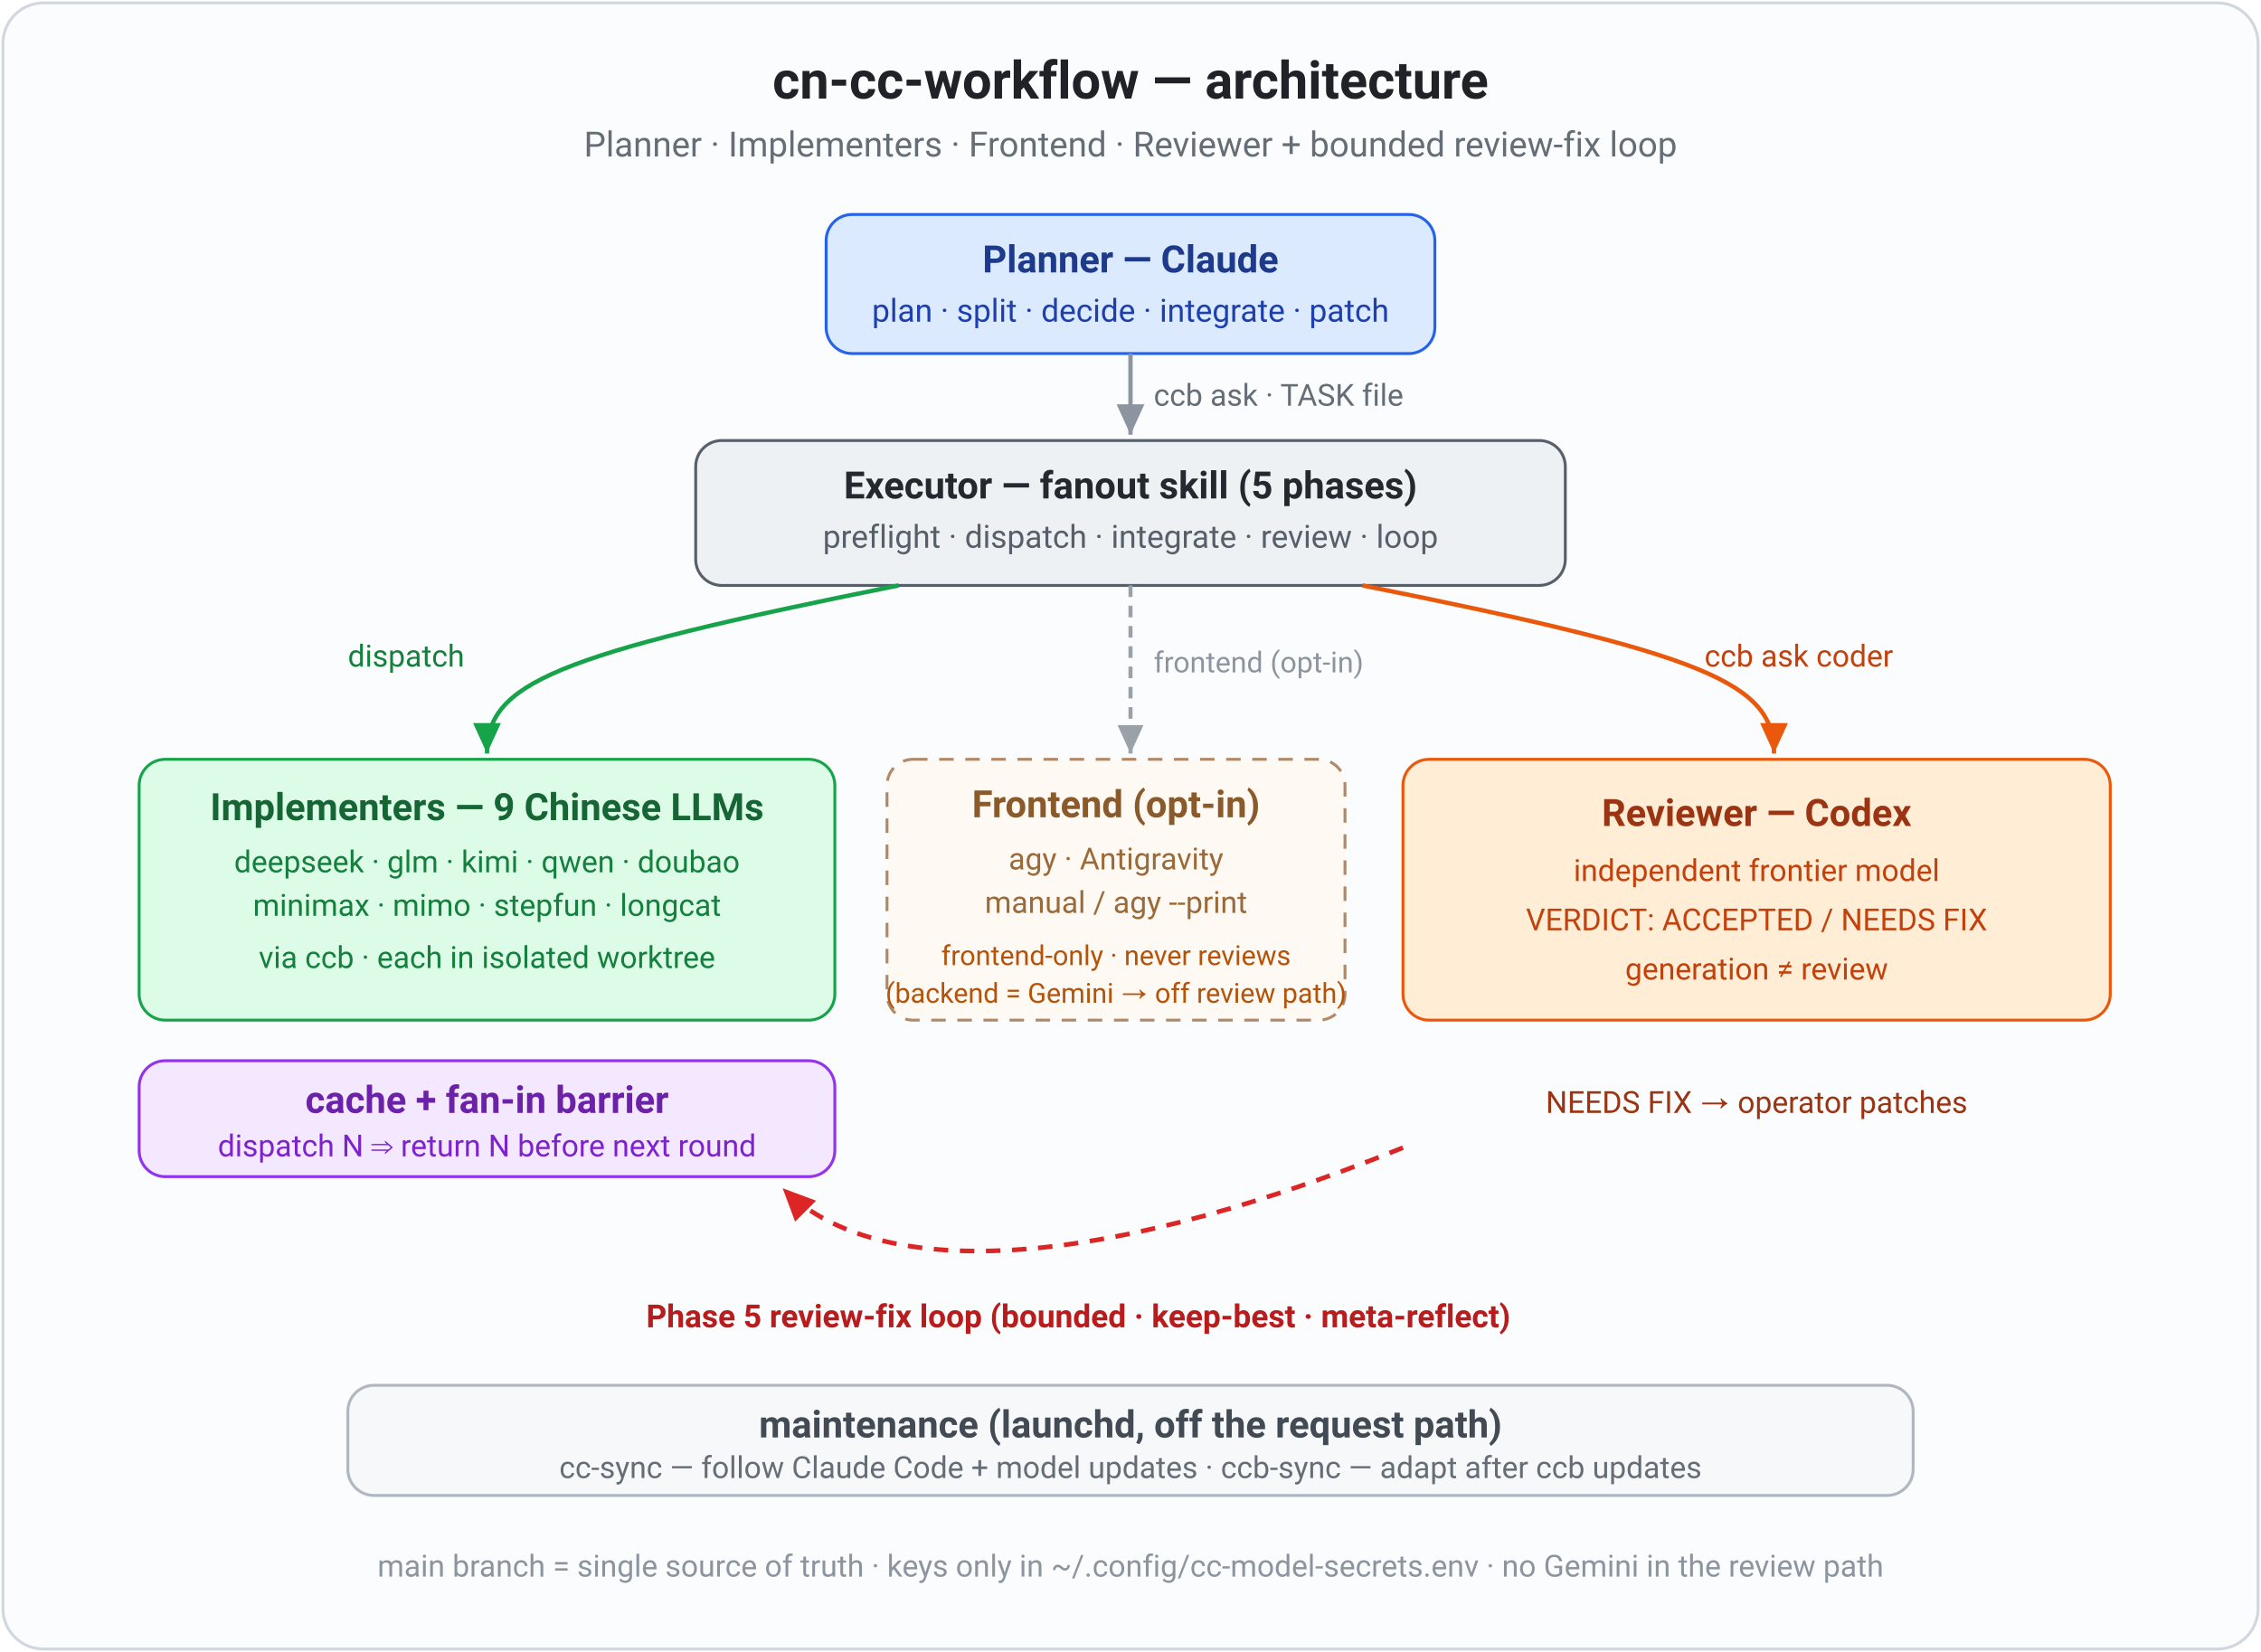
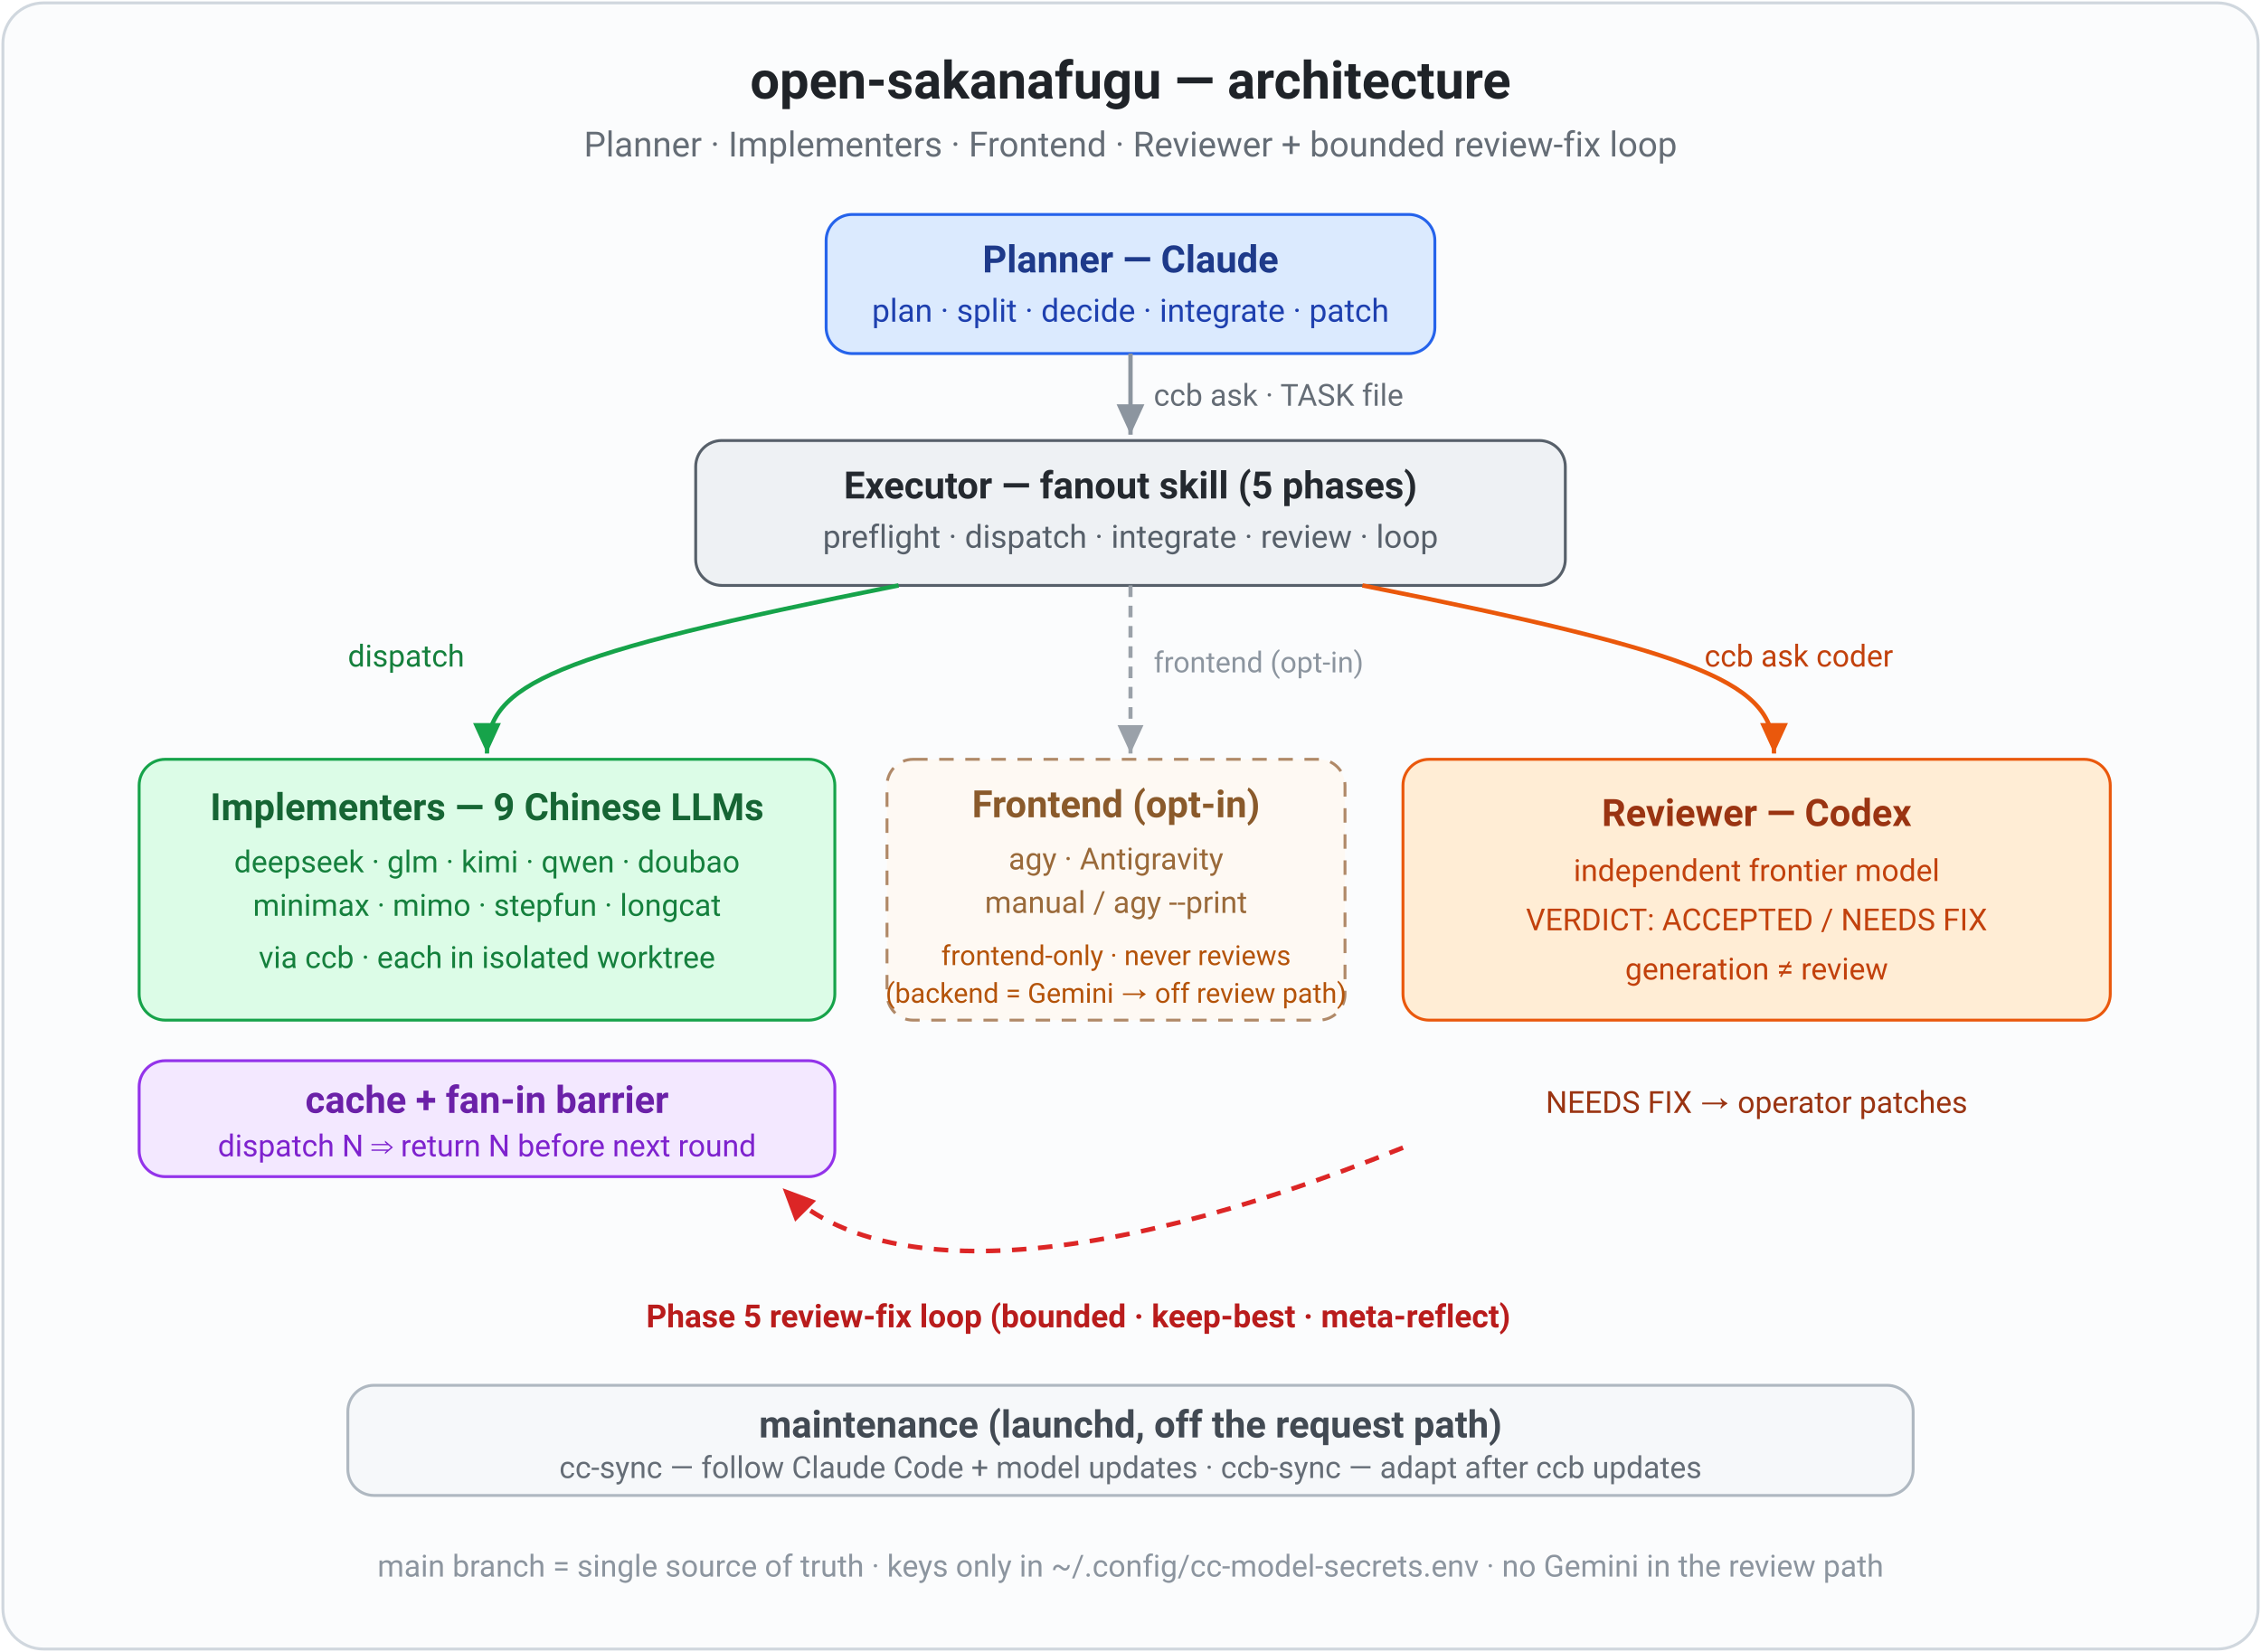
<svg xmlns="http://www.w3.org/2000/svg" viewBox="0 0 780 570" font-family="-apple-system,Segoe UI,Roboto,Helvetica,Arial,sans-serif" font-size="13">
  <rect x="1" y="1" width="778" height="568" rx="14" fill="#fbfcfd" stroke="#d0d7de" />
-   <text x="390" y="34" text-anchor="middle" font-size="18" font-weight="700" fill="#1f2328">cn-cc-workflow — architecture</text>
+   <text x="390" y="34" text-anchor="middle" font-size="18" font-weight="700" fill="#1f2328">open-sakanafugu — architecture</text>
  <text x="390" y="54" text-anchor="middle" font-size="12" fill="#656d76">Planner · Implementers · Frontend · Reviewer + bounded review-fix loop</text>
  <rect x="285" y="74" width="210" height="48" rx="9" fill="#dbeafe" stroke="#2563eb" />
  <text x="390" y="94" text-anchor="middle" font-weight="700" fill="#1e3a8a">Planner — Claude</text>
  <text x="390" y="111" text-anchor="middle" font-size="11" fill="#1e40af">plan · split · decide · integrate · patch</text>
  <line x1="390" y1="122" x2="390" y2="150" stroke="#8c959f" stroke-width="1.5" marker-end="url(#a)" />
  <text x="398" y="140" font-size="10.5" fill="#656d76">ccb ask · TASK file</text>
  <rect x="240" y="152" width="300" height="50" rx="9" fill="#eef1f4" stroke="#57606a" />
  <text x="390" y="172" text-anchor="middle" font-weight="700" fill="#24292f">Executor — fanout skill (5 phases)</text>
  <text x="390" y="189" text-anchor="middle" font-size="11" fill="#57606a">preflight · dispatch · integrate · review · loop</text>
  <path d="M310 202 C190 226, 168 236, 168 260" fill="none" stroke="#16a34a" stroke-width="1.5" marker-end="url(#g)" />
  <text x="120" y="230" font-size="10.5" fill="#15803d">dispatch</text>
  <line x1="390" y1="202" x2="390" y2="260" stroke="#9aa1a9" stroke-width="1.4" stroke-dasharray="4 3" marker-end="url(#m)" />
  <text x="398" y="232" font-size="10" fill="#8c959f">frontend (opt-in)</text>
  <path d="M470 202 C590 226, 612 236, 612 260" fill="none" stroke="#ea580c" stroke-width="1.5" marker-end="url(#o)" />
  <text x="588" y="230" font-size="10.5" fill="#c2410c">ccb ask coder</text>
  <rect x="48" y="262" width="240" height="90" rx="9" fill="#dcfce7" stroke="#16a34a" />
  <text x="168" y="283" text-anchor="middle" font-weight="700" fill="#166534">Implementers — 9 Chinese LLMs</text>
  <text x="168" y="301" text-anchor="middle" font-size="10.5" fill="#15803d">deepseek · glm · kimi · qwen · doubao</text>
  <text x="168" y="316" text-anchor="middle" font-size="10.5" fill="#15803d">minimax · mimo · stepfun · longcat</text>
  <text x="168" y="334" text-anchor="middle" font-size="10.5" fill="#15803d">via ccb · each in isolated worktree</text>
  <rect x="306" y="262" width="158" height="90" rx="9" fill="#fef9f3" stroke="#b08968" stroke-dasharray="5 4" />
  <text x="385" y="282" text-anchor="middle" font-weight="700" fill="#8a5a2b">Frontend (opt-in)</text>
  <text x="385" y="300" text-anchor="middle" font-size="10.5" fill="#9a6a3a">agy · Antigravity</text>
  <text x="385" y="315" text-anchor="middle" font-size="10.5" fill="#9a6a3a">manual / agy --print</text>
  <text x="385" y="333" text-anchor="middle" font-size="9.5" fill="#b45309">frontend-only · never reviews</text>
  <text x="385" y="346" text-anchor="middle" font-size="9.5" fill="#b45309">(backend = Gemini → off review path)</text>
  <rect x="484" y="262" width="244" height="90" rx="9" fill="#ffedd5" stroke="#ea580c" />
  <text x="606" y="285" text-anchor="middle" font-weight="700" fill="#9a3412">Reviewer — Codex</text>
  <text x="606" y="304" text-anchor="middle" font-size="10.5" fill="#c2410c">independent frontier model</text>
  <text x="606" y="321" text-anchor="middle" font-size="10.5" fill="#c2410c">VERDICT: ACCEPTED / NEEDS FIX</text>
  <text x="606" y="338" text-anchor="middle" font-size="10.5" fill="#c2410c">generation ≠ review</text>
  <rect x="48" y="366" width="240" height="40" rx="9" fill="#f3e8ff" stroke="#9333ea" />
  <text x="168" y="384" text-anchor="middle" font-weight="600" fill="#6b21a8">cache + fan-in barrier</text>
  <text x="168" y="399" text-anchor="middle" font-size="10.5" fill="#7e22ce">dispatch N ⇒ return N before next round</text>
  <path d="M484 396 C370 442, 300 440, 270 410" fill="none" stroke="#dc2626" stroke-width="1.6" stroke-dasharray="5 4" marker-end="url(#r)" />
  <text x="372" y="458" text-anchor="middle" font-size="11" fill="#b91c1c" font-weight="600">Phase 5 review-fix loop (bounded · keep-best · meta-reflect)</text>
  <text x="606" y="384" text-anchor="middle" font-size="10.5" fill="#9a3412">NEEDS FIX → operator patches</text>
  <rect x="120" y="478" width="540" height="38" rx="9" fill="#f6f8fa" stroke="#afb8c1" />
  <text x="390" y="496" text-anchor="middle" font-weight="600" fill="#424a53">maintenance (launchd, off the request path)</text>
  <text x="390" y="510" text-anchor="middle" font-size="10.5" fill="#656d76">cc-sync — follow Claude Code + model updates   ·   ccb-sync — adapt after ccb updates</text>
  <text x="390" y="544" text-anchor="middle" font-size="10.5" fill="#8c959f">main branch = single source of truth · keys only in ~/.config/cc-model-secrets.env · no Gemini in the review path</text>
  <defs>
    <marker id="a" markerWidth="9" markerHeight="9" refX="7" refY="3.2" orient="auto">
      <path d="M0,0 L7,3.2 L0,6.4 z" fill="#8c959f" />
    </marker>
    <marker id="g" markerWidth="9" markerHeight="9" refX="7" refY="3.2" orient="auto">
      <path d="M0,0 L7,3.2 L0,6.4 z" fill="#16a34a" />
    </marker>
    <marker id="m" markerWidth="9" markerHeight="9" refX="7" refY="3.2" orient="auto">
      <path d="M0,0 L7,3.2 L0,6.4 z" fill="#9aa1a9" />
    </marker>
    <marker id="o" markerWidth="9" markerHeight="9" refX="7" refY="3.2" orient="auto">
      <path d="M0,0 L7,3.2 L0,6.4 z" fill="#ea580c" />
    </marker>
    <marker id="r" markerWidth="9" markerHeight="9" refX="7" refY="3.2" orient="auto">
      <path d="M0,0 L7,3.2 L0,6.4 z" fill="#dc2626" />
    </marker>
  </defs>
</svg>
